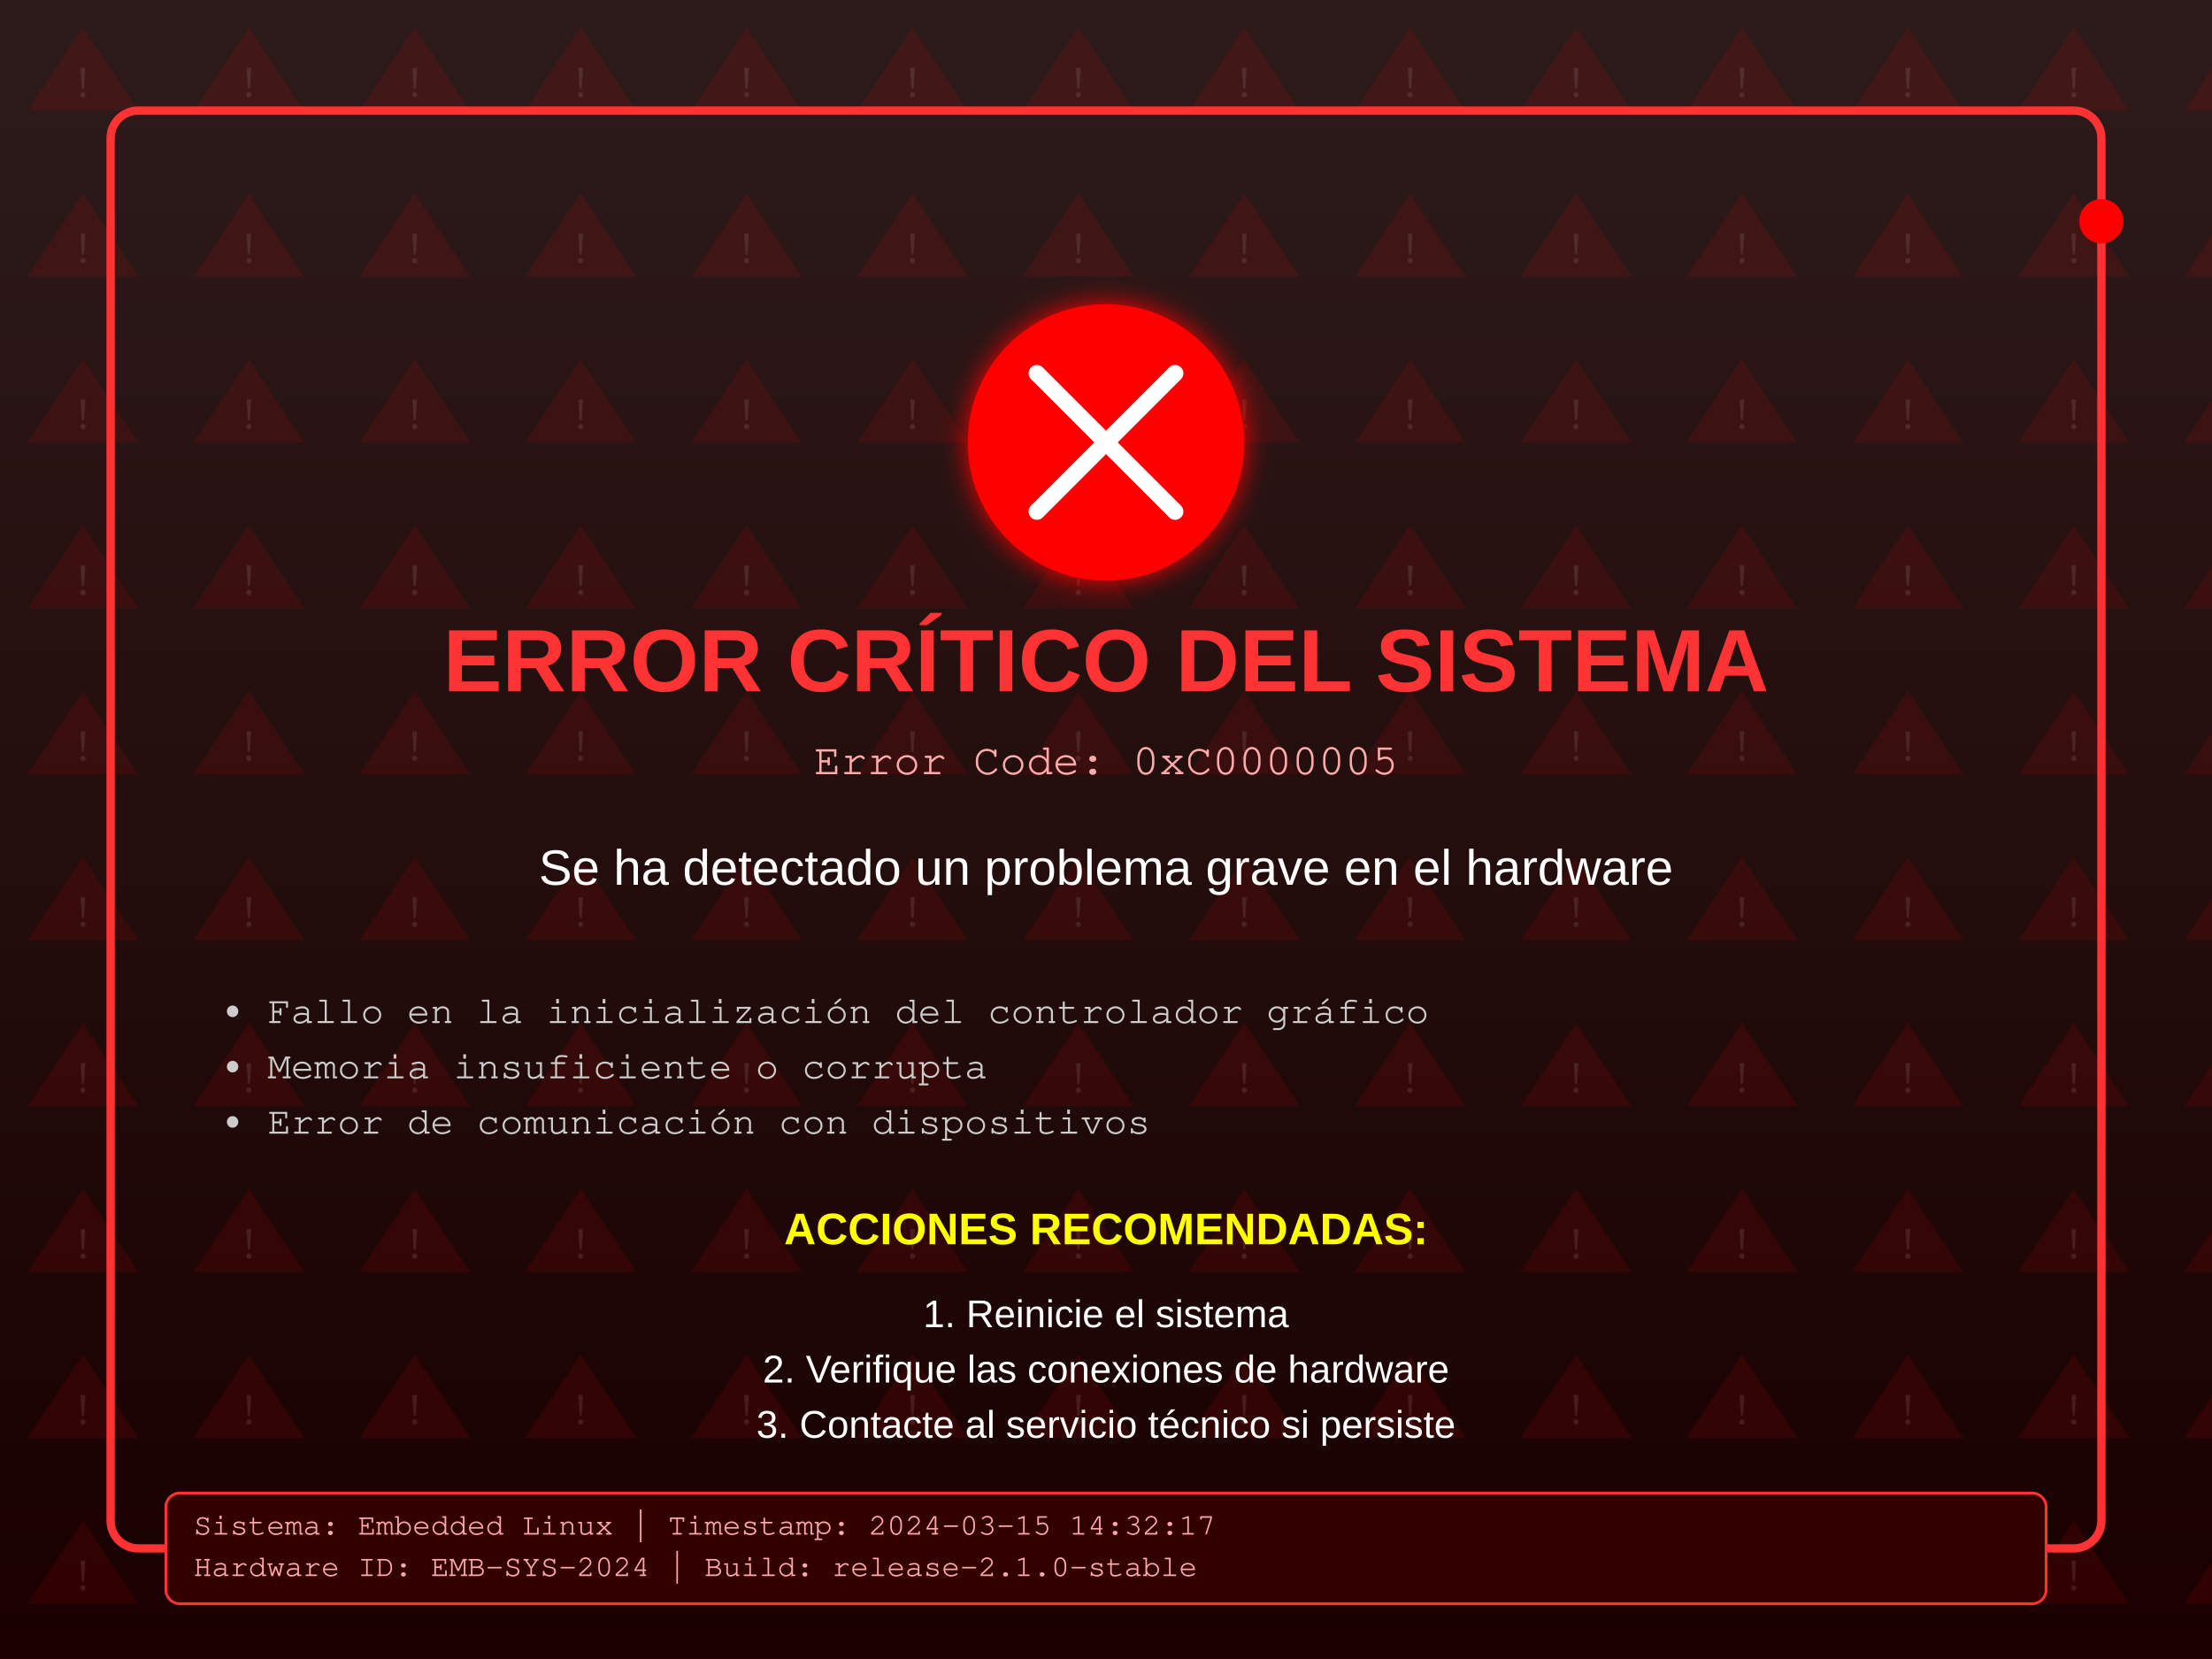
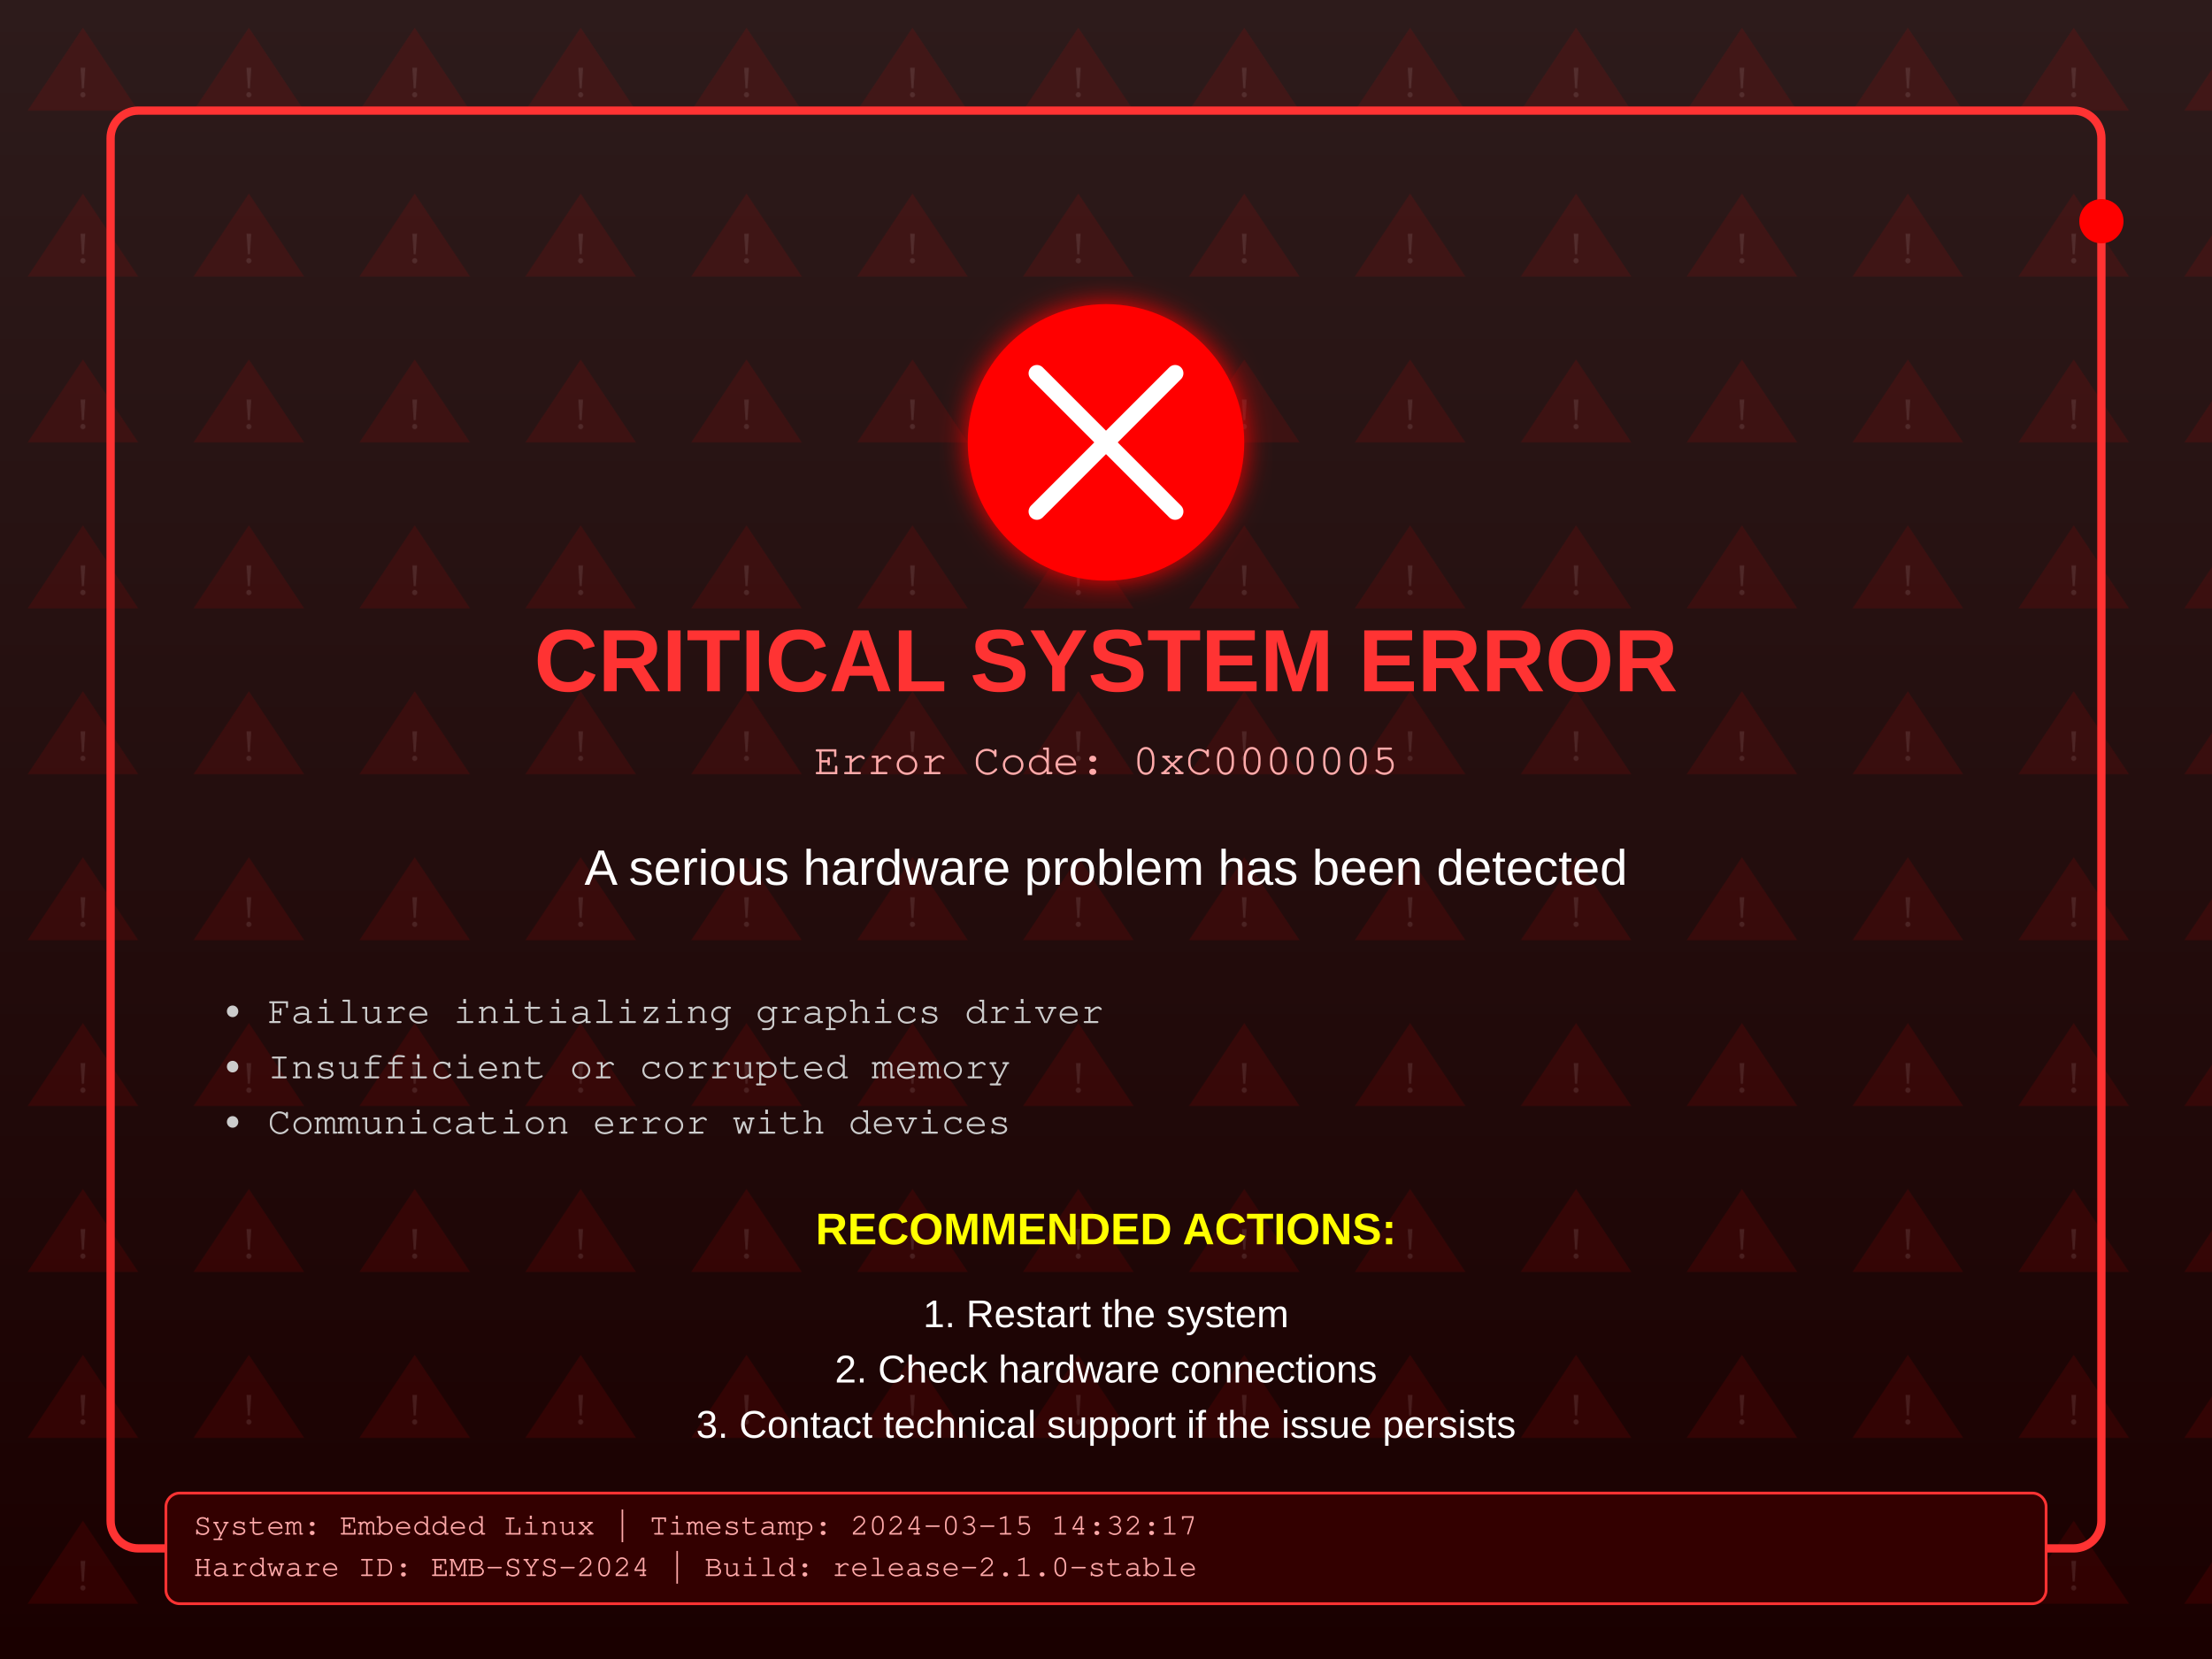
<svg xmlns="http://www.w3.org/2000/svg" width="800" height="600">
  <defs>
    <linearGradient id="errorBg" x1="0%" y1="0%" x2="0%" y2="100%">
      <stop offset="0%" style="stop-color:#2d1b1b;stop-opacity:1" />
      <stop offset="100%" style="stop-color:#1a0000;stop-opacity:1" />
    </linearGradient>
    <filter id="redGlow">
      <feGaussianBlur stdDeviation="5" result="coloredBlur" />
      <feMerge>
        <feMergeNode in="coloredBlur" />
        <feMergeNode in="SourceGraphic" />
      </feMerge>
    </filter>
  </defs>
  <rect width="800" height="600" fill="url(#errorBg)" />
  <defs>
    <pattern id="warning" x="0" y="0" width="60" height="60" patternUnits="userSpaceOnUse">
      <path d="M30,10 L50,40 L10,40 Z" fill="#ff0000" opacity="0.1" />
      <text x="30" y="35" text-anchor="middle" fill="#ffffff" font-size="16" opacity="0.1">!</text>
    </pattern>
  </defs>
  <rect width="800" height="600" fill="url(#warning)" />
  <rect x="40" y="40" width="720" height="520" rx="10" fill="none" stroke="#ff3333" stroke-width="3" />
  <g transform="translate(400, 160)">
    <circle cx="0" cy="0" r="50" fill="#ff0000" filter="url(#redGlow)" />
    <path d="M-25,-25 L25,25 M25,-25 L-25,25" stroke="#ffffff" stroke-width="6" stroke-linecap="round" />
  </g>
  <text x="400" y="250" text-anchor="middle" fill="#ff3333" font-family="Arial, sans-serif" font-size="32" font-weight="bold">
-     ERROR CRÍTICO DEL SISTEMA
+     CRITICAL SYSTEM ERROR
  </text>
  <text x="400" y="280" text-anchor="middle" fill="#ffaaaa" font-family="Courier, monospace" font-size="16">
    Error Code: 0xC0000005
  </text>
  <text x="400" y="320" text-anchor="middle" fill="#ffffff" font-family="Arial, sans-serif" font-size="18">
-     Se ha detectado un problema grave en el hardware
+     A serious hardware problem has been detected
  </text>
  <g fill="#cccccc" font-family="Courier, monospace" font-size="14">
-     <text x="80" y="370">• Fallo en la inicialización del controlador gráfico</text>
-     <text x="80" y="390">• Memoria insuficiente o corrupta</text>
-     <text x="80" y="410">• Error de comunicación con dispositivos</text>
+     <text x="80" y="370">• Failure initializing graphics driver</text>
+     <text x="80" y="390">• Insufficient or corrupted memory</text>
+     <text x="80" y="410">• Communication error with devices</text>
  </g>
  <text x="400" y="450" text-anchor="middle" fill="#ffff00" font-family="Arial, sans-serif" font-size="16" font-weight="bold">
-     ACCIONES RECOMENDADAS:
+     RECOMMENDED ACTIONS:
  </text>
  <g fill="#ffffff" font-family="Arial, sans-serif" font-size="14">
-     <text x="400" y="480" text-anchor="middle">1. Reinicie el sistema</text>
-     <text x="400" y="500" text-anchor="middle">2. Verifique las conexiones de hardware</text>
-     <text x="400" y="520" text-anchor="middle">3. Contacte al servicio técnico si persiste</text>
+     <text x="400" y="480" text-anchor="middle">1. Restart the system</text>
+     <text x="400" y="500" text-anchor="middle">2. Check hardware connections</text>
+     <text x="400" y="520" text-anchor="middle">3. Contact technical support if the issue persists</text>
  </g>
  <rect x="60" y="540" width="680" height="40" fill="#330000" stroke="#ff3333" stroke-width="1" rx="5" />
  <g fill="#ffaaaa" font-family="Courier, monospace" font-size="11">
-     <text x="70" y="555">Sistema: Embedded Linux | Timestamp: 2024-03-15 14:32:17</text>
+     <text x="70" y="555">System: Embedded Linux | Timestamp: 2024-03-15 14:32:17</text>
    <text x="70" y="570">Hardware ID: EMB-SYS-2024 | Build: release-2.1.0-stable</text>
  </g>
  <circle cx="760" cy="80" r="8" fill="#ff0000">
    <animate attributeName="opacity" values="1;0.3;1" dur="1s" repeatCount="indefinite" />
  </circle>
</svg>
